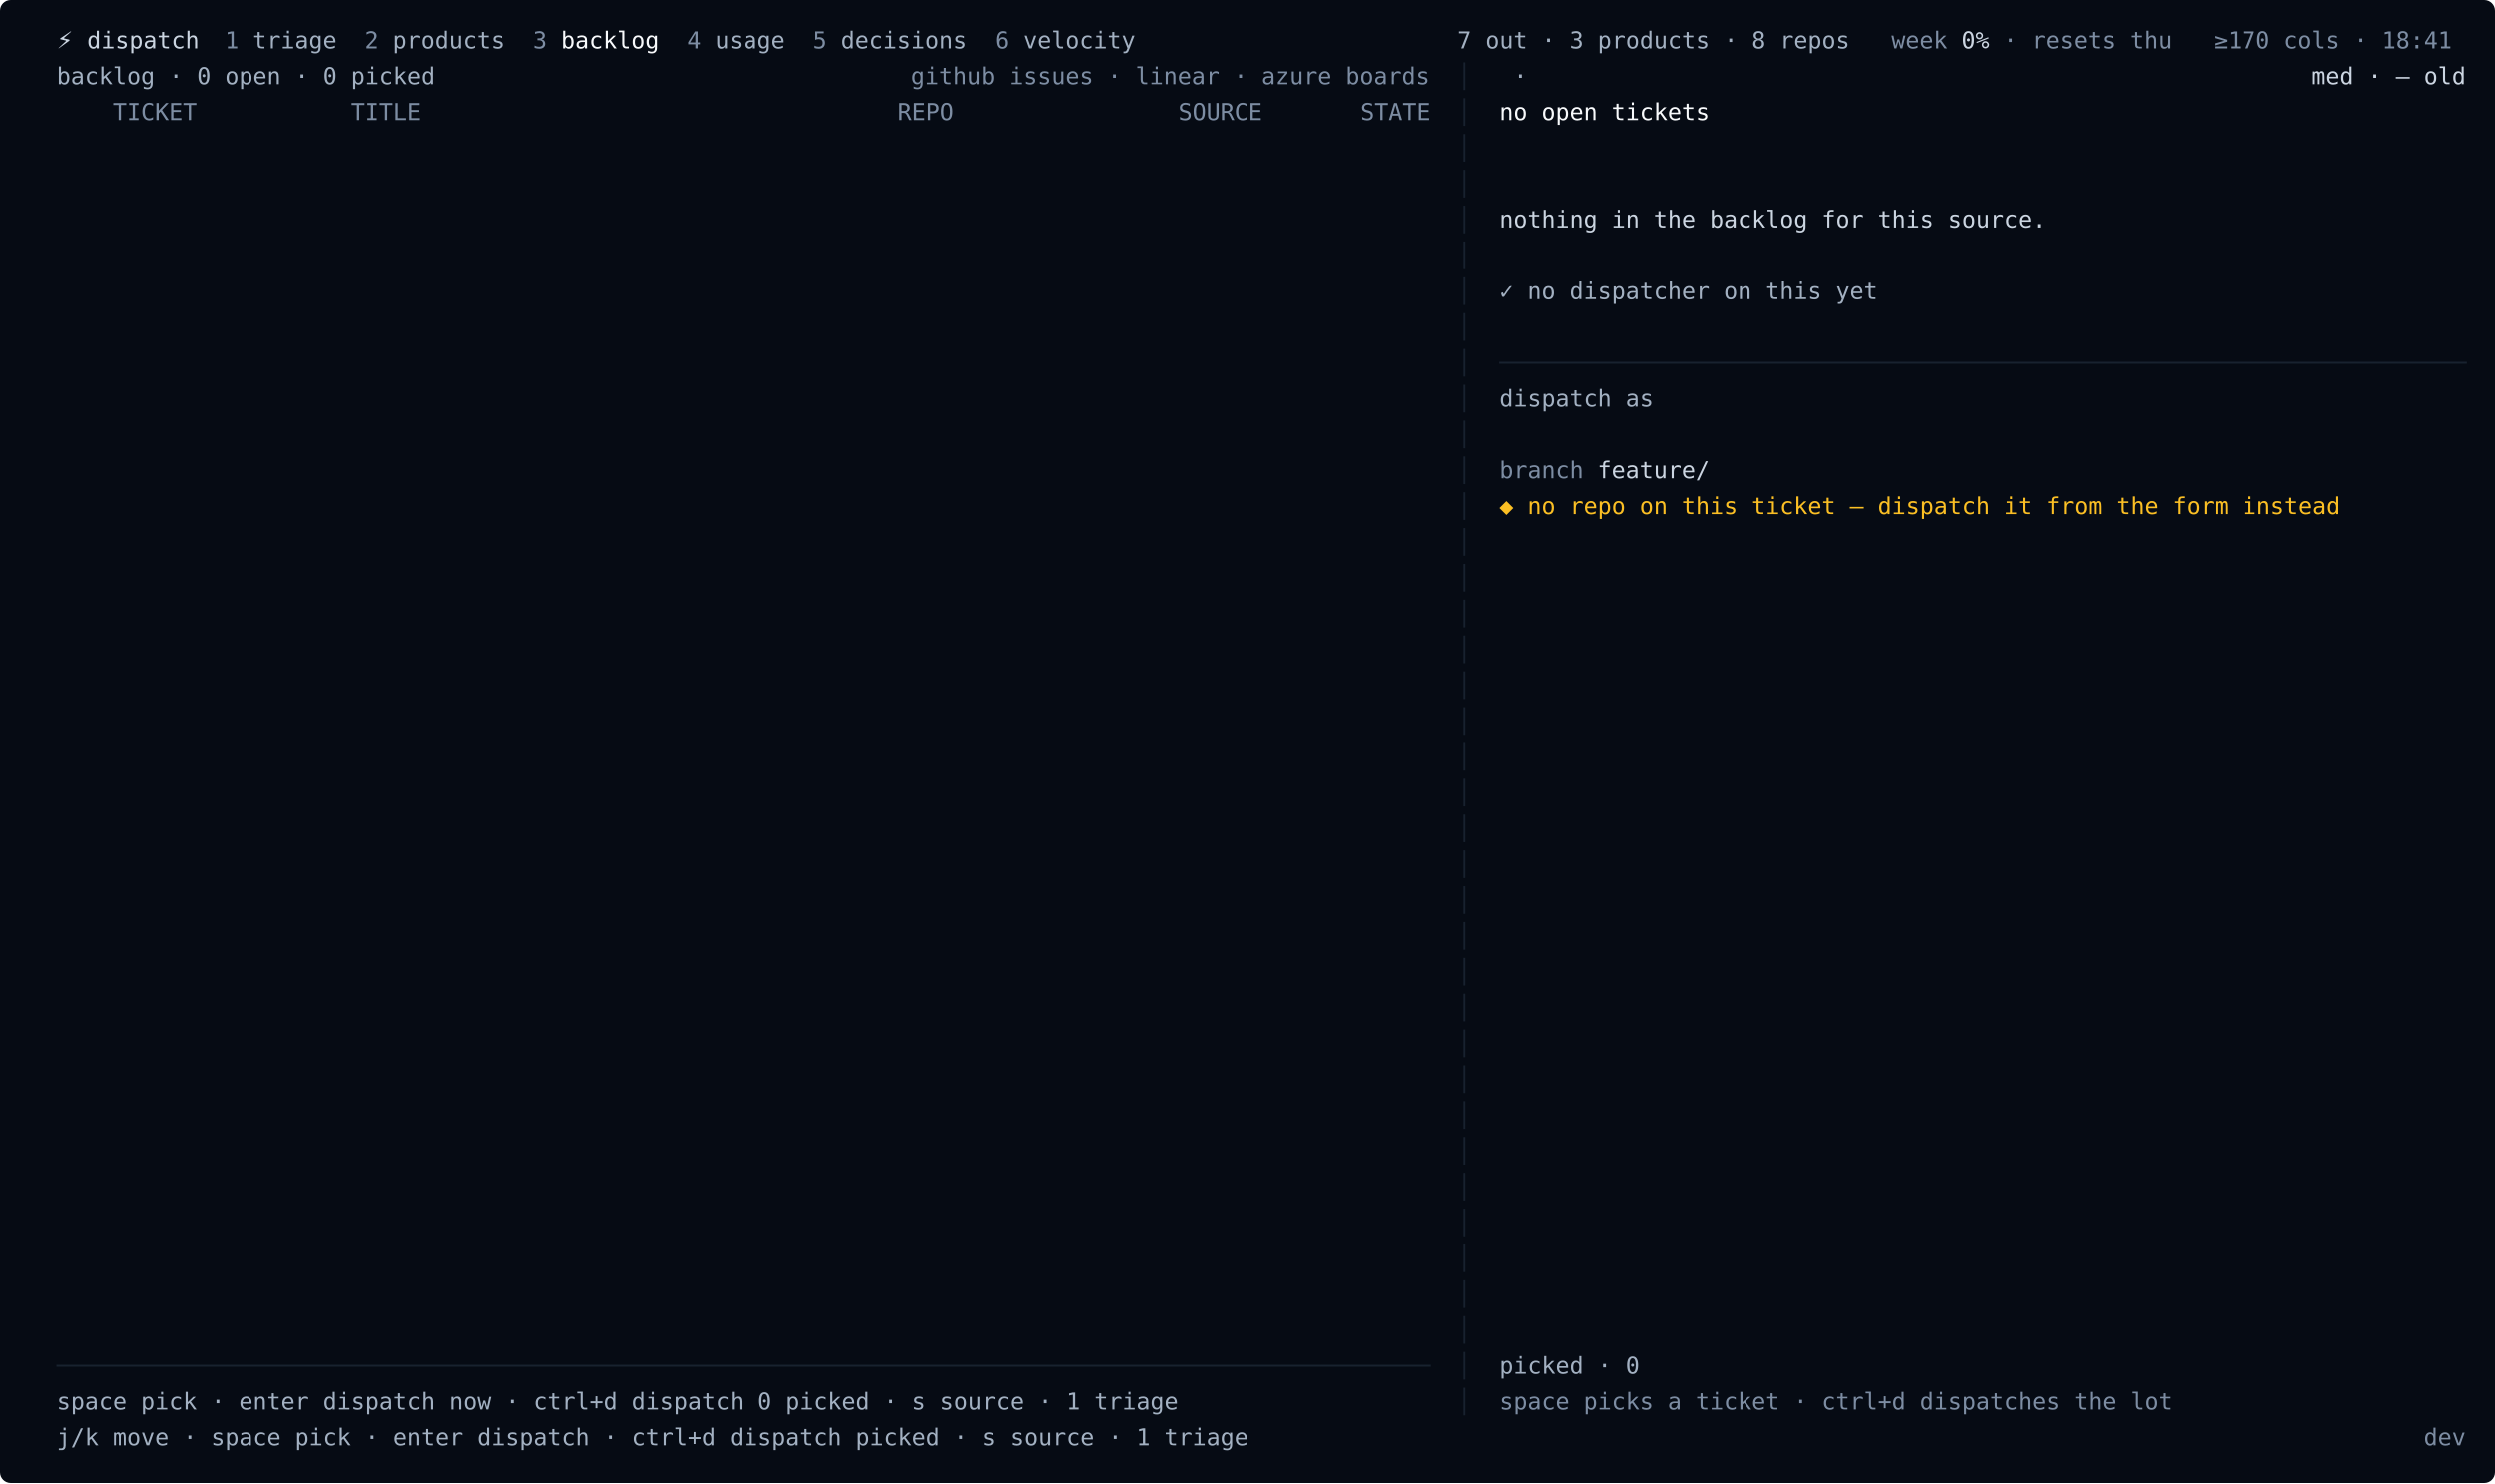
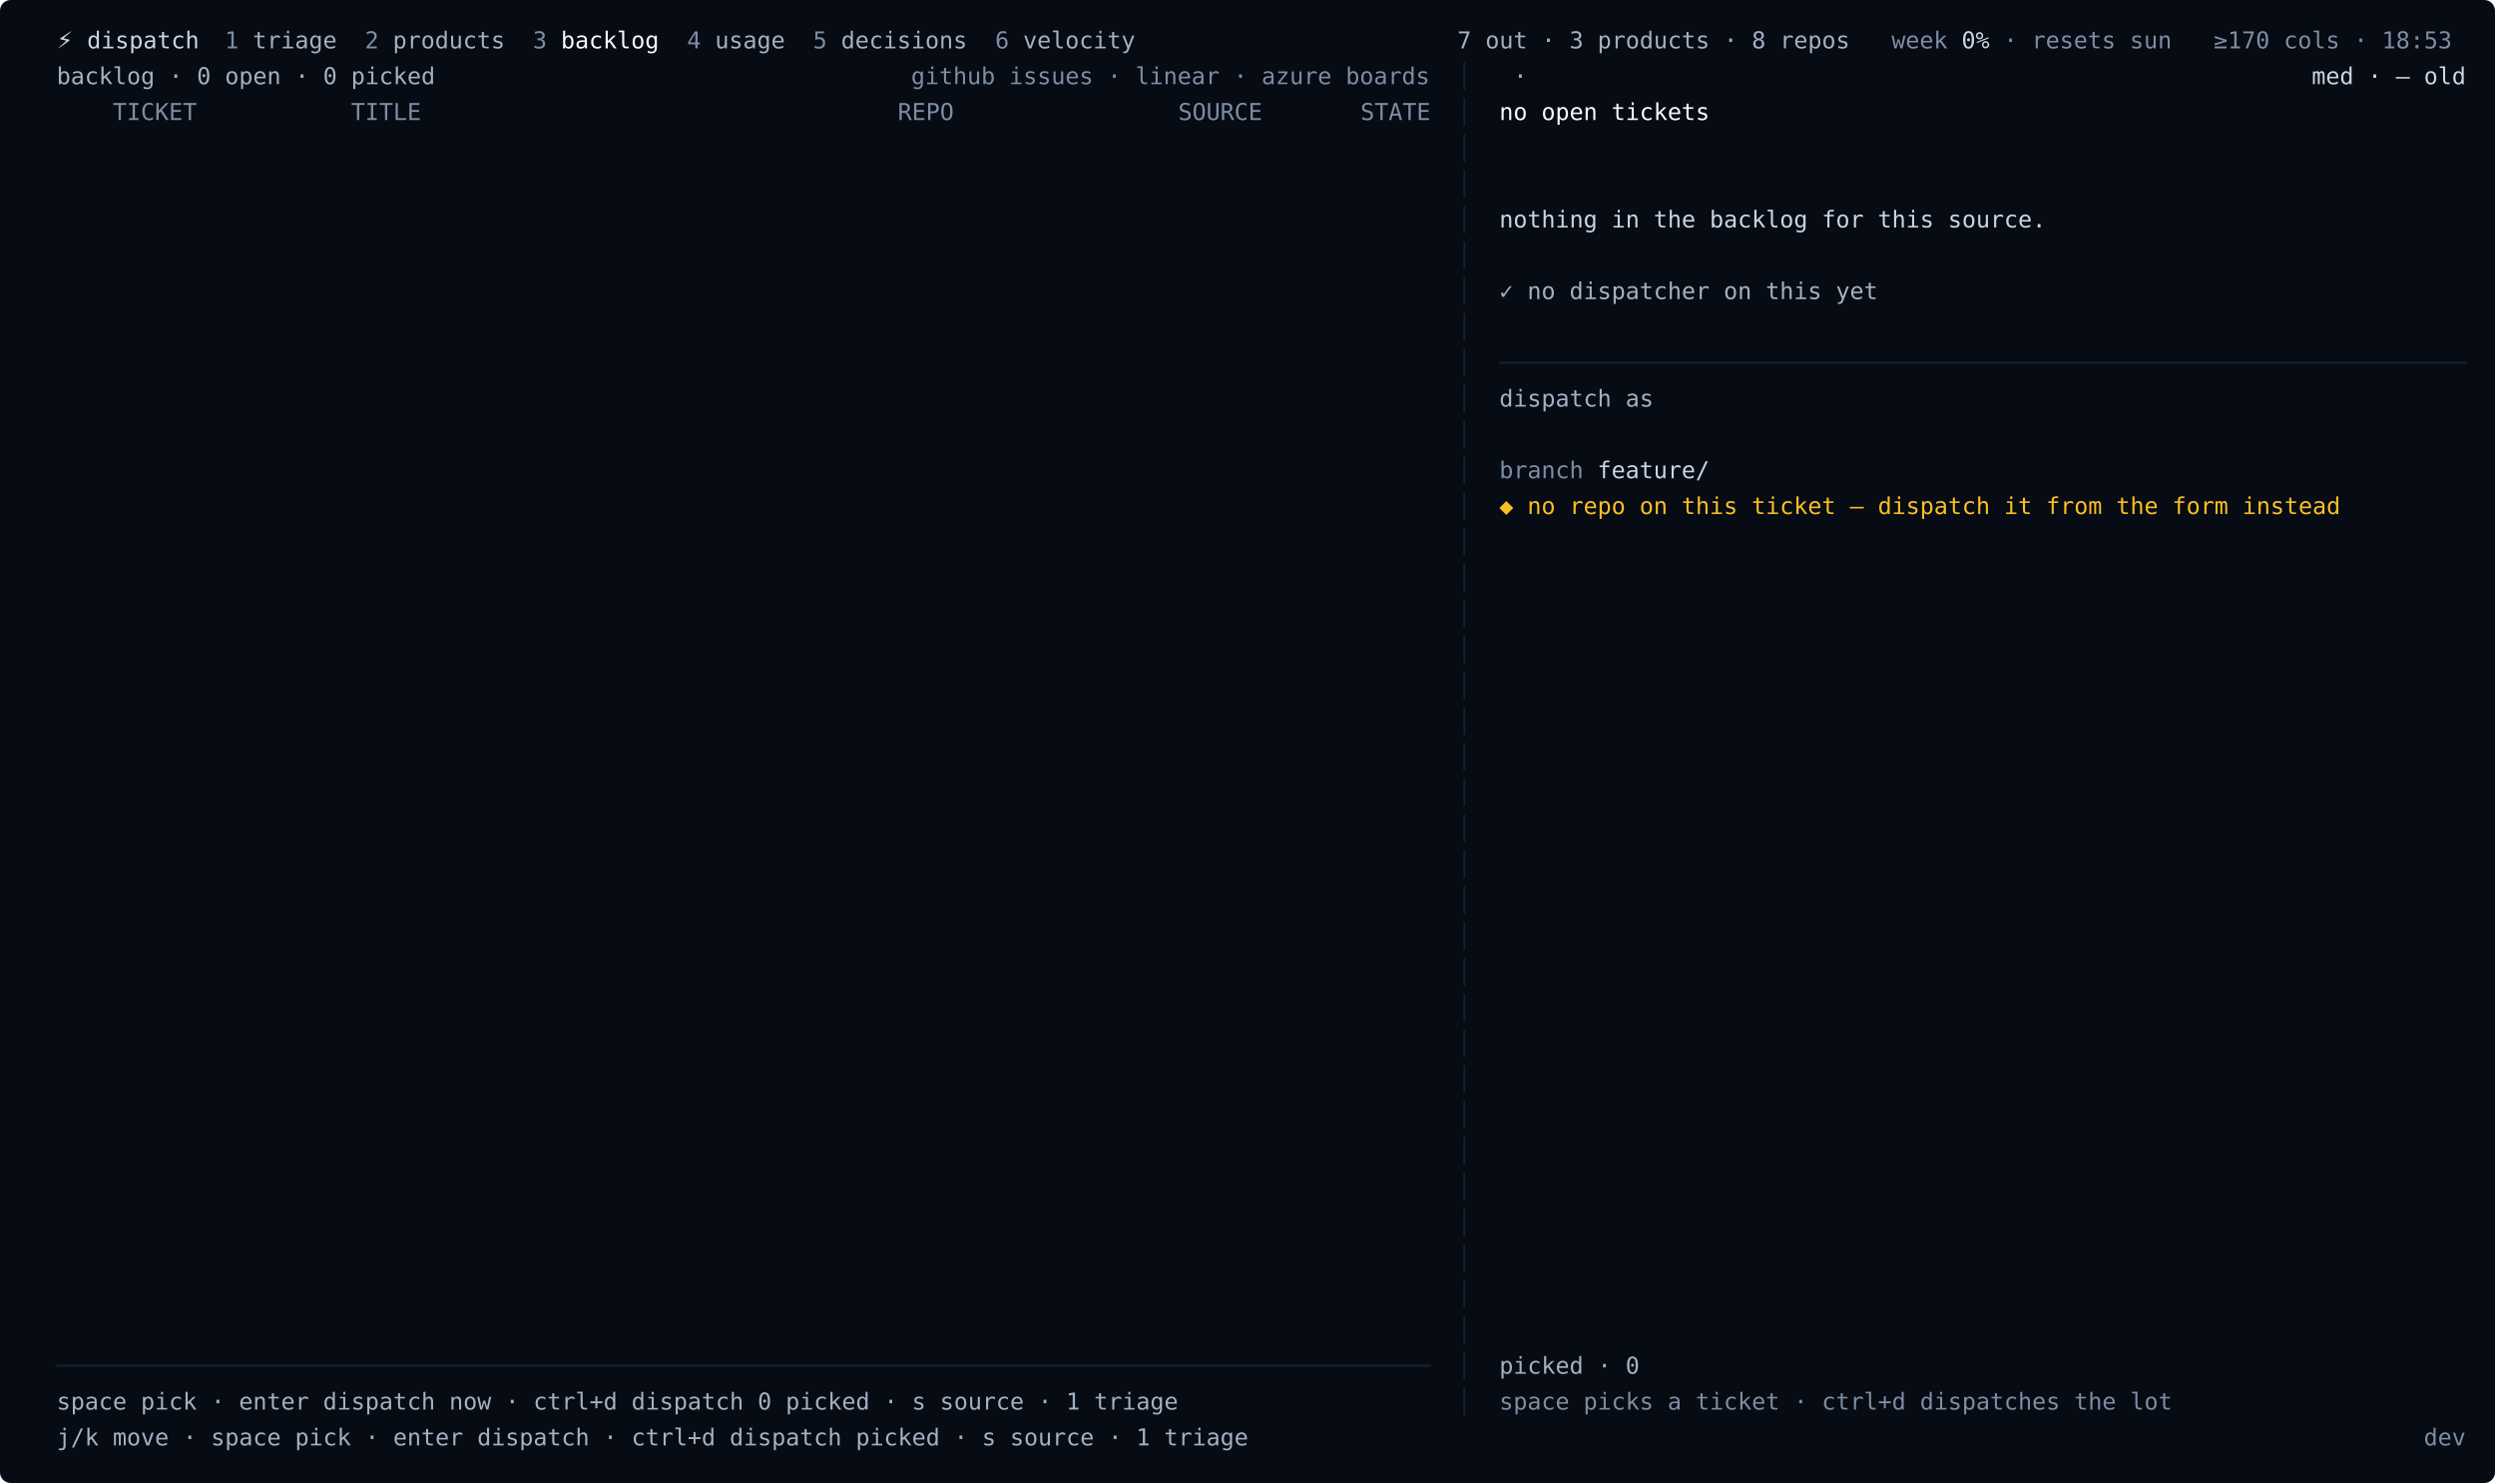
<svg xmlns="http://www.w3.org/2000/svg" width="1393" height="828" viewBox="0 0 1393 828" role="img" aria-label="The backlog lens">
  <rect width="1393" height="828" rx="6" fill="#060b14" />
  <g font-family="ui-monospace, SFMono-Regular, Menlo, Consolas, 'DejaVu Sans Mono', monospace" font-size="13.0" xml:space="preserve">
    <text xml:space="preserve" y="27.00" fill="#e2e8f0">
      <tspan x="16.00">  </tspan>
      <tspan x="31.64" fill="#cbd5e1">⚡ dispatch</tspan>
      <tspan x="109.84">  </tspan>
      <tspan x="125.48" fill="#7d8da3">1 </tspan>
      <tspan x="141.12" fill="#a3b1c2">triage</tspan>
      <tspan x="188.04">  </tspan>
      <tspan x="203.68" fill="#7d8da3">2 </tspan>
      <tspan x="219.32" fill="#a3b1c2">products</tspan>
      <tspan x="281.88">  </tspan>
      <tspan x="297.52" fill="#7d8da3">3 </tspan>
      <tspan x="313.16" fill="#f8fafc">backlog</tspan>
      <tspan x="367.90">  </tspan>
      <tspan x="383.54" fill="#7d8da3">4 </tspan>
      <tspan x="399.18" fill="#a3b1c2">usage</tspan>
      <tspan x="438.28">  </tspan>
      <tspan x="453.92" fill="#7d8da3">5 </tspan>
      <tspan x="469.56" fill="#a3b1c2">decisions</tspan>
      <tspan x="539.94">  </tspan>
      <tspan x="555.58" fill="#7d8da3">6 </tspan>
      <tspan x="571.22" fill="#a3b1c2">velocity</tspan>
      <tspan x="633.78">                       </tspan>
      <tspan x="813.64" fill="#a3b1c2">7 out · 3 products · 8 repos</tspan>
      <tspan x="1032.60">   </tspan>
      <tspan x="1056.06" fill="#7d8da3">week </tspan>
      <tspan x="1095.16" fill="#cbd5e1">0%</tspan>
-       <tspan x="1110.80" fill="#7d8da3"> · resets thu</tspan>
+       <tspan x="1110.80" fill="#7d8da3"> · resets sun</tspan>
      <tspan x="1212.46">   </tspan>
-       <tspan x="1235.92" fill="#7d8da3">≥170 cols · 18:41</tspan>
+       <tspan x="1235.92" fill="#7d8da3">≥170 cols · 18:53</tspan>
    </text>
    <text xml:space="preserve" y="47.00" fill="#e2e8f0">
      <tspan x="16.00">  </tspan>
      <tspan x="31.64" fill="#a3b1c2">backlog · 0 open · 0 picked</tspan>
      <tspan x="242.78">                                  </tspan>
      <tspan x="508.66" fill="#7d8da3">github issues · linear · azure boards</tspan>
      <tspan x="798.00">  </tspan>
      <tspan x="813.64" fill="#18222f">│</tspan>
      <tspan x="821.46">  </tspan>
      <tspan x="837.10" fill="#a3b1c2"> · </tspan>
      <tspan x="860.56">                                                       </tspan>
      <tspan x="1290.66" fill="#cbd5e1">med · — old</tspan>
    </text>
    <text xml:space="preserve" y="67.00" fill="#e2e8f0">
      <tspan x="16.00">  </tspan>
      <tspan x="31.64" fill="#7d8da3">    TICKET           TITLE                                  REPO                SOURCE       STATE</tspan>
      <tspan x="798.00">  </tspan>
      <tspan x="813.64" fill="#18222f">│</tspan>
      <tspan x="821.46">  </tspan>
      <tspan x="837.10" fill="#f8fafc">no open tickets</tspan>
    </text>
    <text xml:space="preserve" y="87.00" fill="#e2e8f0">
      <tspan x="16.00">                                                                                                      </tspan>
      <tspan x="813.64" fill="#18222f">│</tspan>
    </text>
    <text xml:space="preserve" y="107.00" fill="#e2e8f0">
      <tspan x="16.00">                                                                                                      </tspan>
      <tspan x="813.64" fill="#18222f">│</tspan>
    </text>
    <text xml:space="preserve" y="127.00" fill="#e2e8f0">
      <tspan x="16.00">                                                                                                      </tspan>
      <tspan x="813.64" fill="#18222f">│</tspan>
      <tspan x="821.46">  </tspan>
      <tspan x="837.10" fill="#cbd5e1">nothing in the backlog for this source.</tspan>
    </text>
    <text xml:space="preserve" y="147.00" fill="#e2e8f0">
      <tspan x="16.00">                                                                                                      </tspan>
      <tspan x="813.64" fill="#18222f">│</tspan>
    </text>
    <text xml:space="preserve" y="167.00" fill="#e2e8f0">
      <tspan x="16.00">                                                                                                      </tspan>
      <tspan x="813.64" fill="#18222f">│</tspan>
      <tspan x="821.46">  </tspan>
      <tspan x="837.10" fill="#a3b1c2">✓ no dispatcher on this yet</tspan>
    </text>
    <text xml:space="preserve" y="187.00" fill="#e2e8f0">
      <tspan x="16.00">                                                                                                      </tspan>
      <tspan x="813.64" fill="#18222f">│</tspan>
    </text>
    <text xml:space="preserve" y="207.00" fill="#e2e8f0">
      <tspan x="16.00">                                                                                                      </tspan>
      <tspan x="813.64" fill="#18222f">│</tspan>
      <tspan x="821.46">  </tspan>
      <tspan x="837.10" fill="#18222f">─────────────────────────────────────────────────────────────────────</tspan>
    </text>
    <text xml:space="preserve" y="227.00" fill="#e2e8f0">
      <tspan x="16.00">                                                                                                      </tspan>
      <tspan x="813.64" fill="#18222f">│</tspan>
      <tspan x="821.46">  </tspan>
      <tspan x="837.10" fill="#a3b1c2">dispatch as</tspan>
    </text>
    <text xml:space="preserve" y="247.00" fill="#e2e8f0">
      <tspan x="16.00">                                                                                                      </tspan>
      <tspan x="813.64" fill="#18222f">│</tspan>
    </text>
    <text xml:space="preserve" y="267.00" fill="#e2e8f0">
      <tspan x="16.00">                                                                                                      </tspan>
      <tspan x="813.64" fill="#18222f">│</tspan>
      <tspan x="821.46">  </tspan>
      <tspan x="837.10" fill="#7d8da3">branch </tspan>
      <tspan x="891.84" fill="#cbd5e1">feature/</tspan>
    </text>
    <text xml:space="preserve" y="287.00" fill="#e2e8f0">
      <tspan x="16.00">                                                                                                      </tspan>
      <tspan x="813.64" fill="#18222f">│</tspan>
      <tspan x="821.46">  </tspan>
      <tspan x="837.10" fill="#fbbf24">◆ no repo on this ticket — dispatch it from the form instead</tspan>
    </text>
    <text xml:space="preserve" y="307.00" fill="#e2e8f0">
      <tspan x="16.00">                                                                                                      </tspan>
      <tspan x="813.64" fill="#18222f">│</tspan>
    </text>
    <text xml:space="preserve" y="327.00" fill="#e2e8f0">
      <tspan x="16.00">                                                                                                      </tspan>
      <tspan x="813.64" fill="#18222f">│</tspan>
    </text>
    <text xml:space="preserve" y="347.00" fill="#e2e8f0">
      <tspan x="16.00">                                                                                                      </tspan>
      <tspan x="813.64" fill="#18222f">│</tspan>
    </text>
    <text xml:space="preserve" y="367.00" fill="#e2e8f0">
      <tspan x="16.00">                                                                                                      </tspan>
      <tspan x="813.64" fill="#18222f">│</tspan>
    </text>
    <text xml:space="preserve" y="387.00" fill="#e2e8f0">
      <tspan x="16.00">                                                                                                      </tspan>
      <tspan x="813.64" fill="#18222f">│</tspan>
    </text>
    <text xml:space="preserve" y="407.00" fill="#e2e8f0">
      <tspan x="16.00">                                                                                                      </tspan>
      <tspan x="813.64" fill="#18222f">│</tspan>
    </text>
    <text xml:space="preserve" y="427.00" fill="#e2e8f0">
      <tspan x="16.00">                                                                                                      </tspan>
      <tspan x="813.64" fill="#18222f">│</tspan>
    </text>
    <text xml:space="preserve" y="447.00" fill="#e2e8f0">
      <tspan x="16.00">                                                                                                      </tspan>
      <tspan x="813.64" fill="#18222f">│</tspan>
    </text>
    <text xml:space="preserve" y="467.00" fill="#e2e8f0">
      <tspan x="16.00">                                                                                                      </tspan>
      <tspan x="813.64" fill="#18222f">│</tspan>
    </text>
    <text xml:space="preserve" y="487.00" fill="#e2e8f0">
      <tspan x="16.00">                                                                                                      </tspan>
      <tspan x="813.64" fill="#18222f">│</tspan>
    </text>
    <text xml:space="preserve" y="507.00" fill="#e2e8f0">
      <tspan x="16.00">                                                                                                      </tspan>
      <tspan x="813.64" fill="#18222f">│</tspan>
    </text>
    <text xml:space="preserve" y="527.00" fill="#e2e8f0">
      <tspan x="16.00">                                                                                                      </tspan>
      <tspan x="813.64" fill="#18222f">│</tspan>
    </text>
    <text xml:space="preserve" y="547.00" fill="#e2e8f0">
      <tspan x="16.00">                                                                                                      </tspan>
      <tspan x="813.64" fill="#18222f">│</tspan>
    </text>
    <text xml:space="preserve" y="567.00" fill="#e2e8f0">
      <tspan x="16.00">                                                                                                      </tspan>
      <tspan x="813.64" fill="#18222f">│</tspan>
    </text>
    <text xml:space="preserve" y="587.00" fill="#e2e8f0">
      <tspan x="16.00">                                                                                                      </tspan>
      <tspan x="813.64" fill="#18222f">│</tspan>
    </text>
    <text xml:space="preserve" y="607.00" fill="#e2e8f0">
      <tspan x="16.00">                                                                                                      </tspan>
      <tspan x="813.64" fill="#18222f">│</tspan>
    </text>
    <text xml:space="preserve" y="627.00" fill="#e2e8f0">
      <tspan x="16.00">                                                                                                      </tspan>
      <tspan x="813.64" fill="#18222f">│</tspan>
    </text>
    <text xml:space="preserve" y="647.00" fill="#e2e8f0">
      <tspan x="16.00">                                                                                                      </tspan>
      <tspan x="813.64" fill="#18222f">│</tspan>
    </text>
    <text xml:space="preserve" y="667.00" fill="#e2e8f0">
      <tspan x="16.00">                                                                                                      </tspan>
      <tspan x="813.64" fill="#18222f">│</tspan>
    </text>
    <text xml:space="preserve" y="687.00" fill="#e2e8f0">
      <tspan x="16.00">                                                                                                      </tspan>
      <tspan x="813.64" fill="#18222f">│</tspan>
    </text>
    <text xml:space="preserve" y="707.00" fill="#e2e8f0">
      <tspan x="16.00">                                                                                                      </tspan>
      <tspan x="813.64" fill="#18222f">│</tspan>
    </text>
    <text xml:space="preserve" y="727.00" fill="#e2e8f0">
      <tspan x="16.00">                                                                                                      </tspan>
      <tspan x="813.64" fill="#18222f">│</tspan>
    </text>
    <text xml:space="preserve" y="747.00" fill="#e2e8f0">
      <tspan x="16.00">                                                                                                      </tspan>
      <tspan x="813.64" fill="#18222f">│</tspan>
    </text>
    <text xml:space="preserve" y="767.00" fill="#e2e8f0">
      <tspan x="16.00">  </tspan>
      <tspan x="31.64" fill="#18222f">──────────────────────────────────────────────────────────────────────────────────────────────────</tspan>
      <tspan x="798.00">  </tspan>
      <tspan x="813.64" fill="#18222f">│</tspan>
      <tspan x="821.46">  </tspan>
      <tspan x="837.10" fill="#a3b1c2">picked · 0</tspan>
    </text>
    <text xml:space="preserve" y="787.00" fill="#e2e8f0">
      <tspan x="16.00">  </tspan>
      <tspan x="31.64" fill="#a3b1c2">space pick · enter dispatch now · ctrl+d dispatch 0 picked · s source · 1 triage</tspan>
      <tspan x="657.24">                    </tspan>
      <tspan x="813.64" fill="#18222f">│</tspan>
      <tspan x="821.46">  </tspan>
      <tspan x="837.10" fill="#7d8da3">space picks a ticket · ctrl+d dispatches the lot</tspan>
    </text>
    <text xml:space="preserve" y="807.00" fill="#e2e8f0">
      <tspan x="16.00">  </tspan>
      <tspan x="31.64" fill="#a3b1c2">j/k move · space pick · enter dispatch · ctrl+d dispatch picked · s source · 1 triage</tspan>
      <tspan x="696.34">                                                                                    </tspan>
      <tspan x="1353.22" fill="#7d8da3">dev</tspan>
    </text>
  </g>
</svg>
